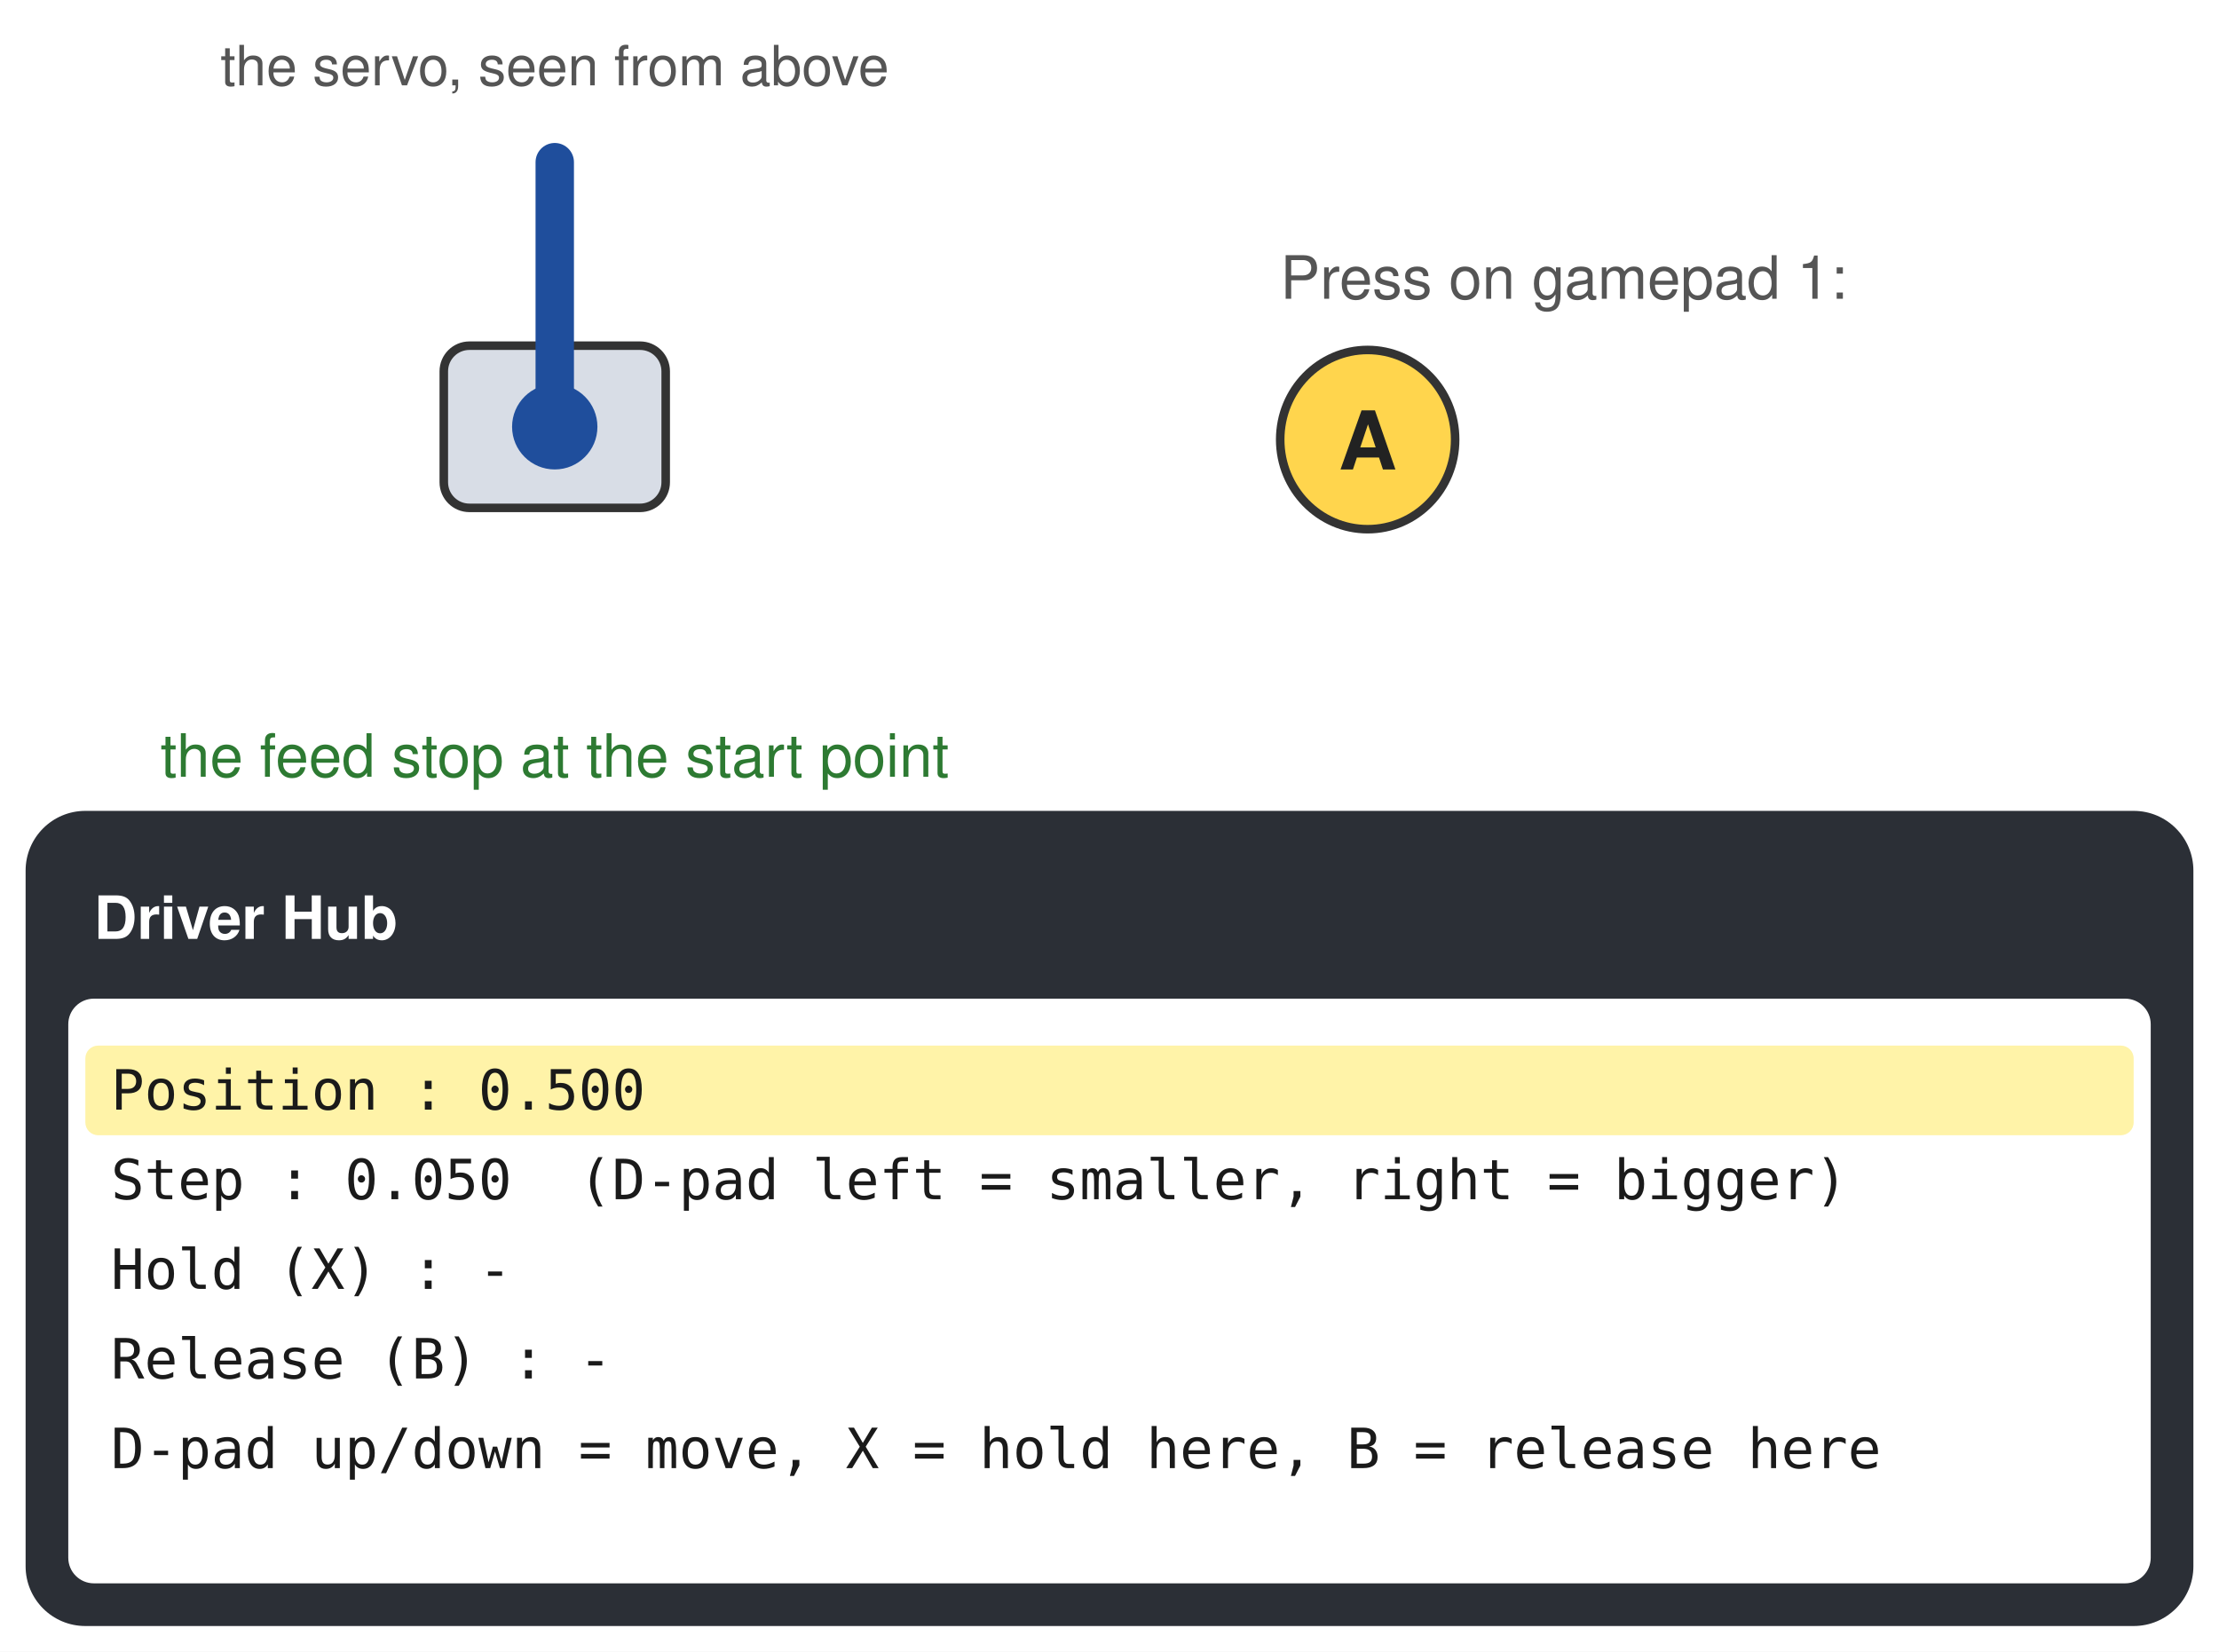
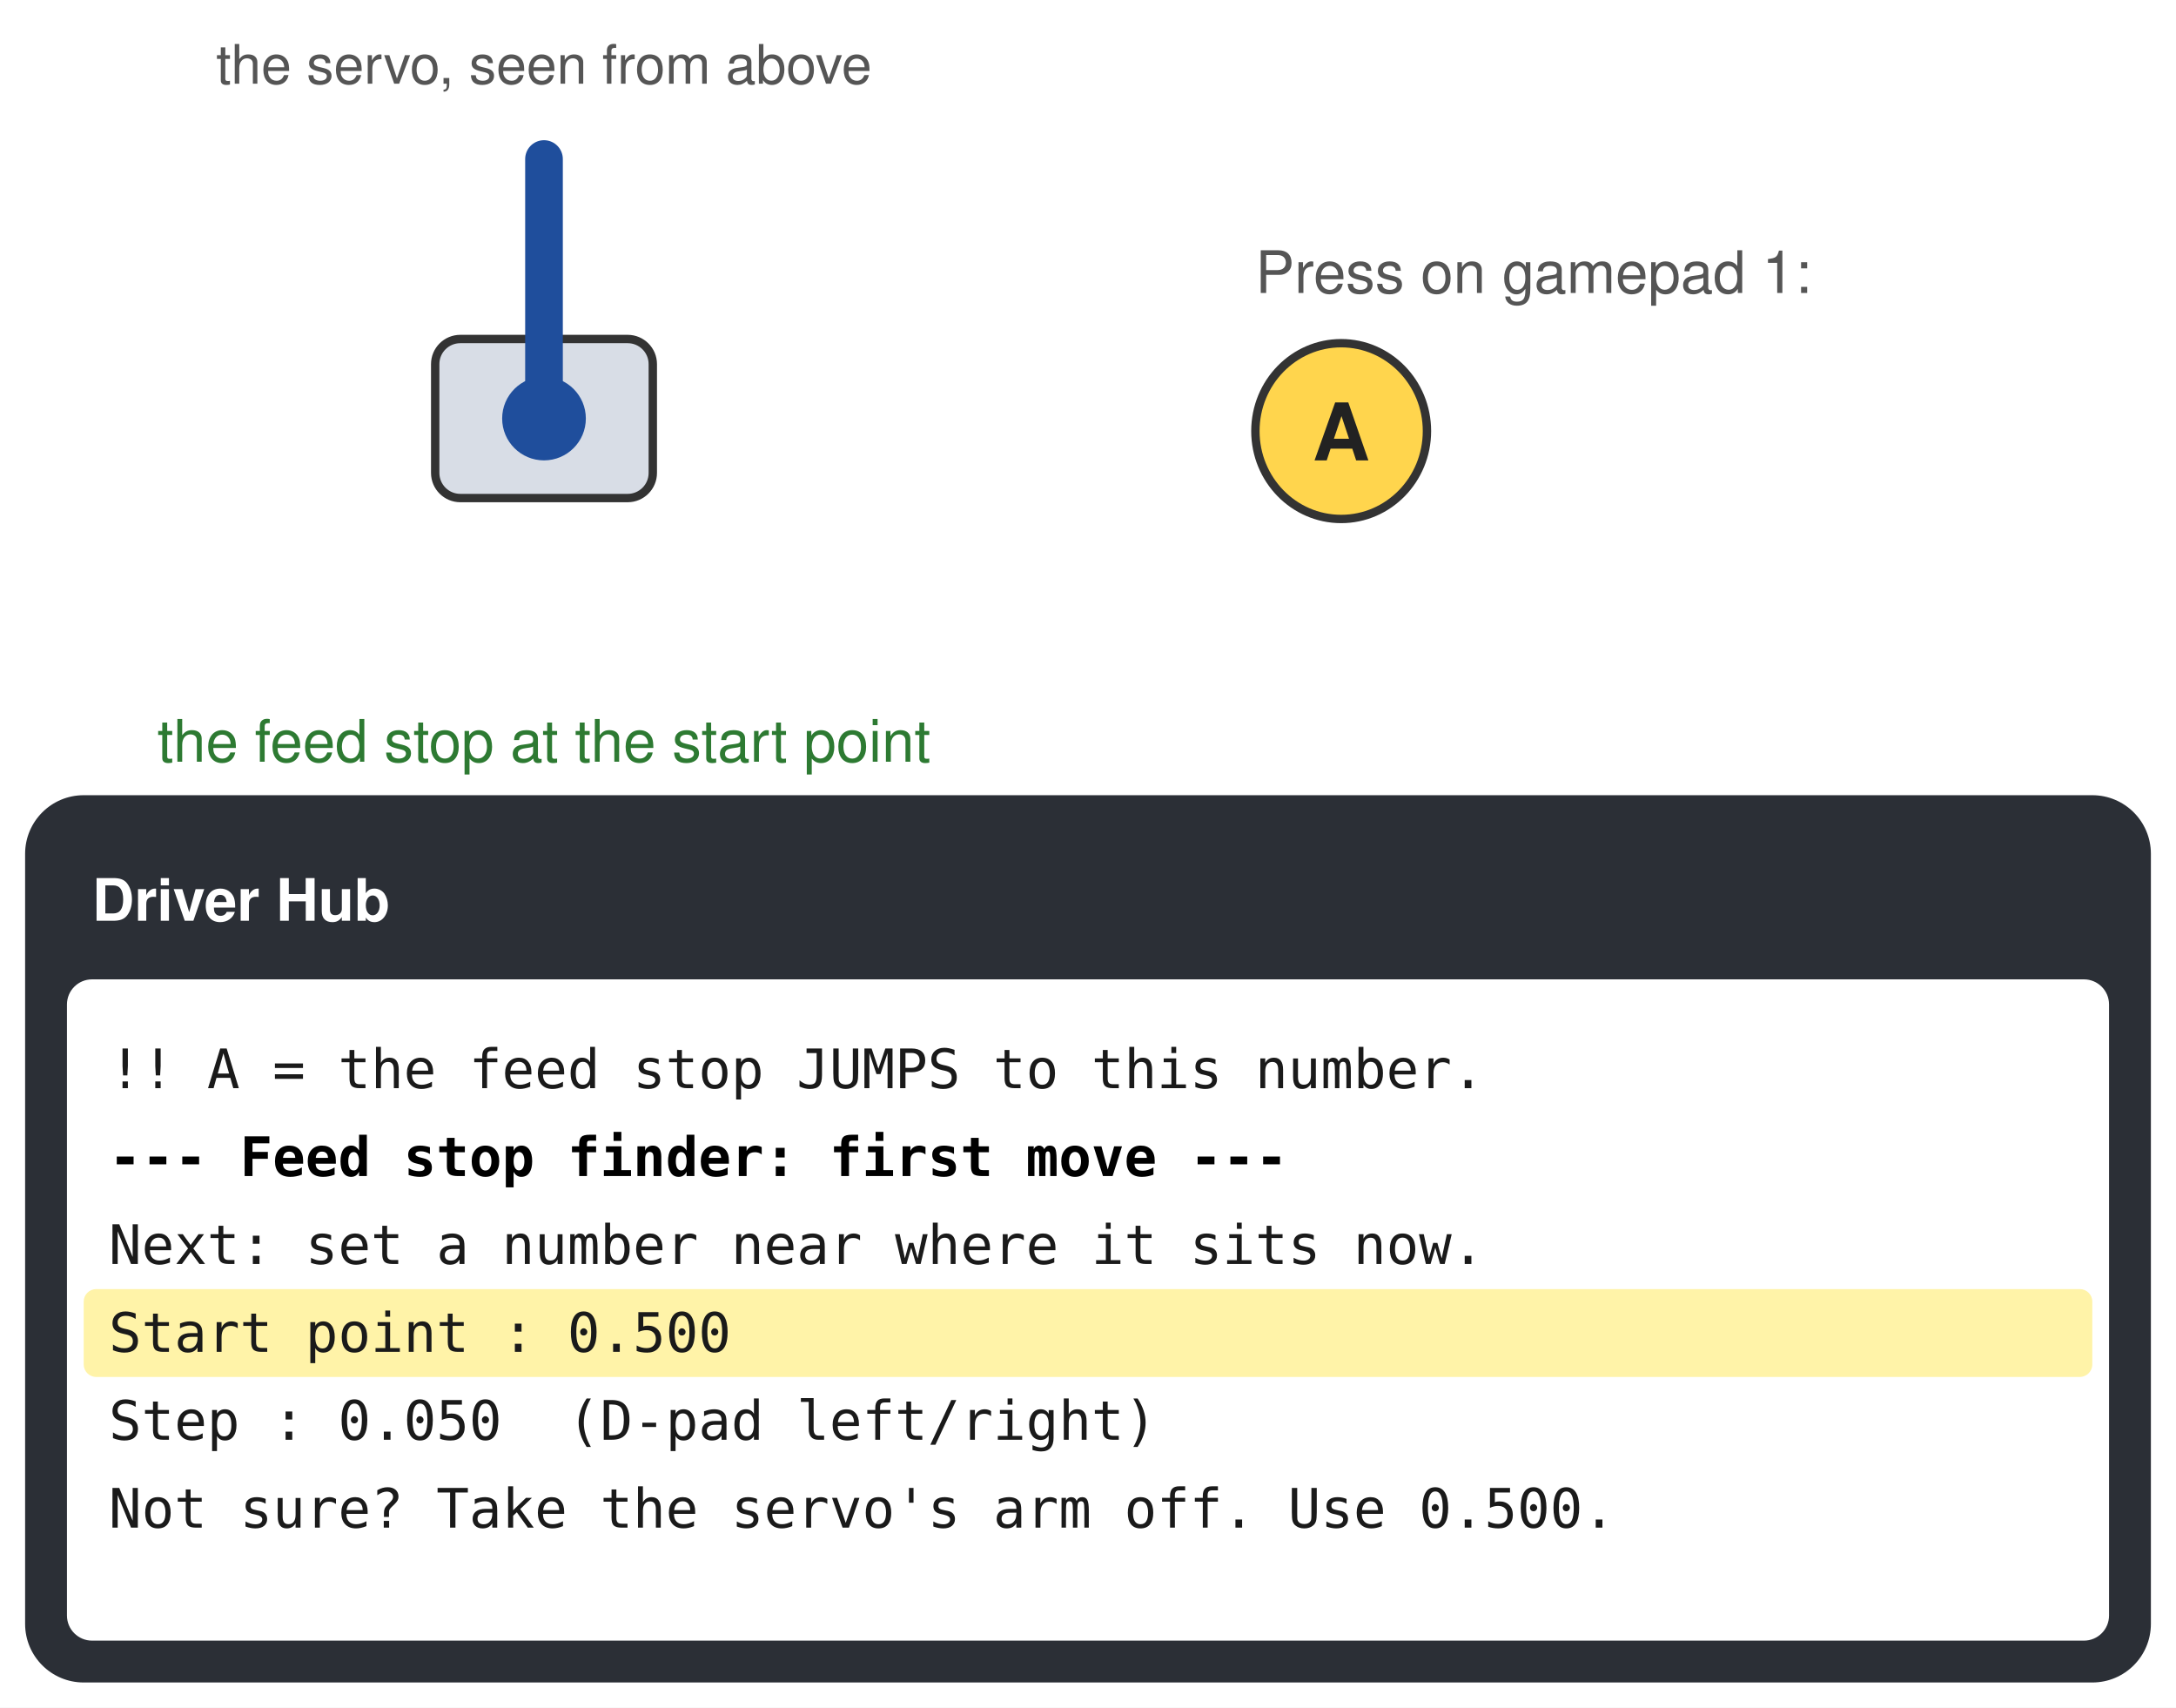
- <svg xmlns="http://www.w3.org/2000/svg" viewBox="0 0 520 387" width="520" height="387" font-family="Helvetica, Arial, sans-serif" font-size="15">
-   <rect width="520" height="387" fill="#ffffff" />
+ <svg xmlns="http://www.w3.org/2000/svg" viewBox="0 0 520 408" width="520" height="408" font-family="Helvetica, Arial, sans-serif" font-size="15">
+   <rect width="520" height="408" fill="#ffffff" />
  <text x="130" y="20" text-anchor="middle" font-size="13" fill="#555">the servo, seen from above</text>
  <rect x="104" y="81" width="52" height="38" rx="6" fill="#d8dde6" stroke="#333" stroke-width="2" />
  <g transform="rotate(0.0 130 100)">
    <line x1="130" y1="100" x2="130" y2="38" stroke="#1f4e9c" stroke-width="9" stroke-linecap="round" />
  </g>
  <circle cx="130" cy="100" r="10" fill="#1f4e9c" />
  <text x="130" y="182" text-anchor="middle" font-size="14" fill="#2d7a32">the feed stop at the start point</text>
  <text x="300" y="70" font-size="14" fill="#555">Press on gamepad 1:</text>
  <rect x="300" y="82" width="41" height="42" rx="21" fill="#ffd54d" stroke="#333" stroke-width="2" />
  <text x="320.5" y="110" text-anchor="middle" font-size="19" font-weight="bold" fill="#222">A</text>
-   <rect x="6" y="190" width="508" height="191" rx="14" fill="#2b2f36" />
+   <rect x="6" y="190" width="508" height="212" rx="14" fill="#2b2f36" />
  <text x="22" y="220" fill="#ffffff" font-size="14" font-weight="bold">Driver Hub</text>
-   <rect x="16" y="234" width="488" height="137" rx="6" fill="#ffffff" />
-   <rect x="20" y="245" width="480" height="21" rx="3" fill="#fff3a8" />
-   <text x="26" y="260" font-family="Menlo, Consolas, monospace" font-size="13" fill="#1a1a1a" xml:space="preserve">Position : 0.500</text>
-   <text x="26" y="281" font-family="Menlo, Consolas, monospace" font-size="13" fill="#1a1a1a" xml:space="preserve">Step : 0.050  (D-pad left = smaller, right = bigger)</text>
-   <text x="26" y="302" font-family="Menlo, Consolas, monospace" font-size="13" fill="#1a1a1a" xml:space="preserve">Hold (X) : -</text>
-   <text x="26" y="323" font-family="Menlo, Consolas, monospace" font-size="13" fill="#1a1a1a" xml:space="preserve">Release (B) : -</text>
-   <text x="26" y="344" font-family="Menlo, Consolas, monospace" font-size="13" fill="#1a1a1a" xml:space="preserve">D-pad up/down = move, X = hold here, B = release here</text>
+   <rect x="16" y="234" width="488" height="158" rx="6" fill="#ffffff" />
+   <text x="26" y="260" font-family="Menlo, Consolas, monospace" font-size="13" fill="#1a1a1a" xml:space="preserve">!! A = the feed stop JUMPS to this number.</text>
+   <text x="26" y="281" font-family="Menlo, Consolas, monospace" font-size="13" font-weight="bold" xml:space="preserve">--- Feed stop finder: first move ---</text>
+   <text x="26" y="302" font-family="Menlo, Consolas, monospace" font-size="13" fill="#1a1a1a" xml:space="preserve">Next: set a number near where it sits now.</text>
+   <rect x="20" y="308" width="480" height="21" rx="3" fill="#fff3a8" />
+   <text x="26" y="323" font-family="Menlo, Consolas, monospace" font-size="13" fill="#1a1a1a" xml:space="preserve">Start point : 0.500</text>
+   <text x="26" y="344" font-family="Menlo, Consolas, monospace" font-size="13" fill="#1a1a1a" xml:space="preserve">Step : 0.050  (D-pad left/right)</text>
+   <text x="26" y="365" font-family="Menlo, Consolas, monospace" font-size="13" fill="#1a1a1a" xml:space="preserve">Not sure? Take the servo's arm off. Use 0.500.</text>
</svg>
